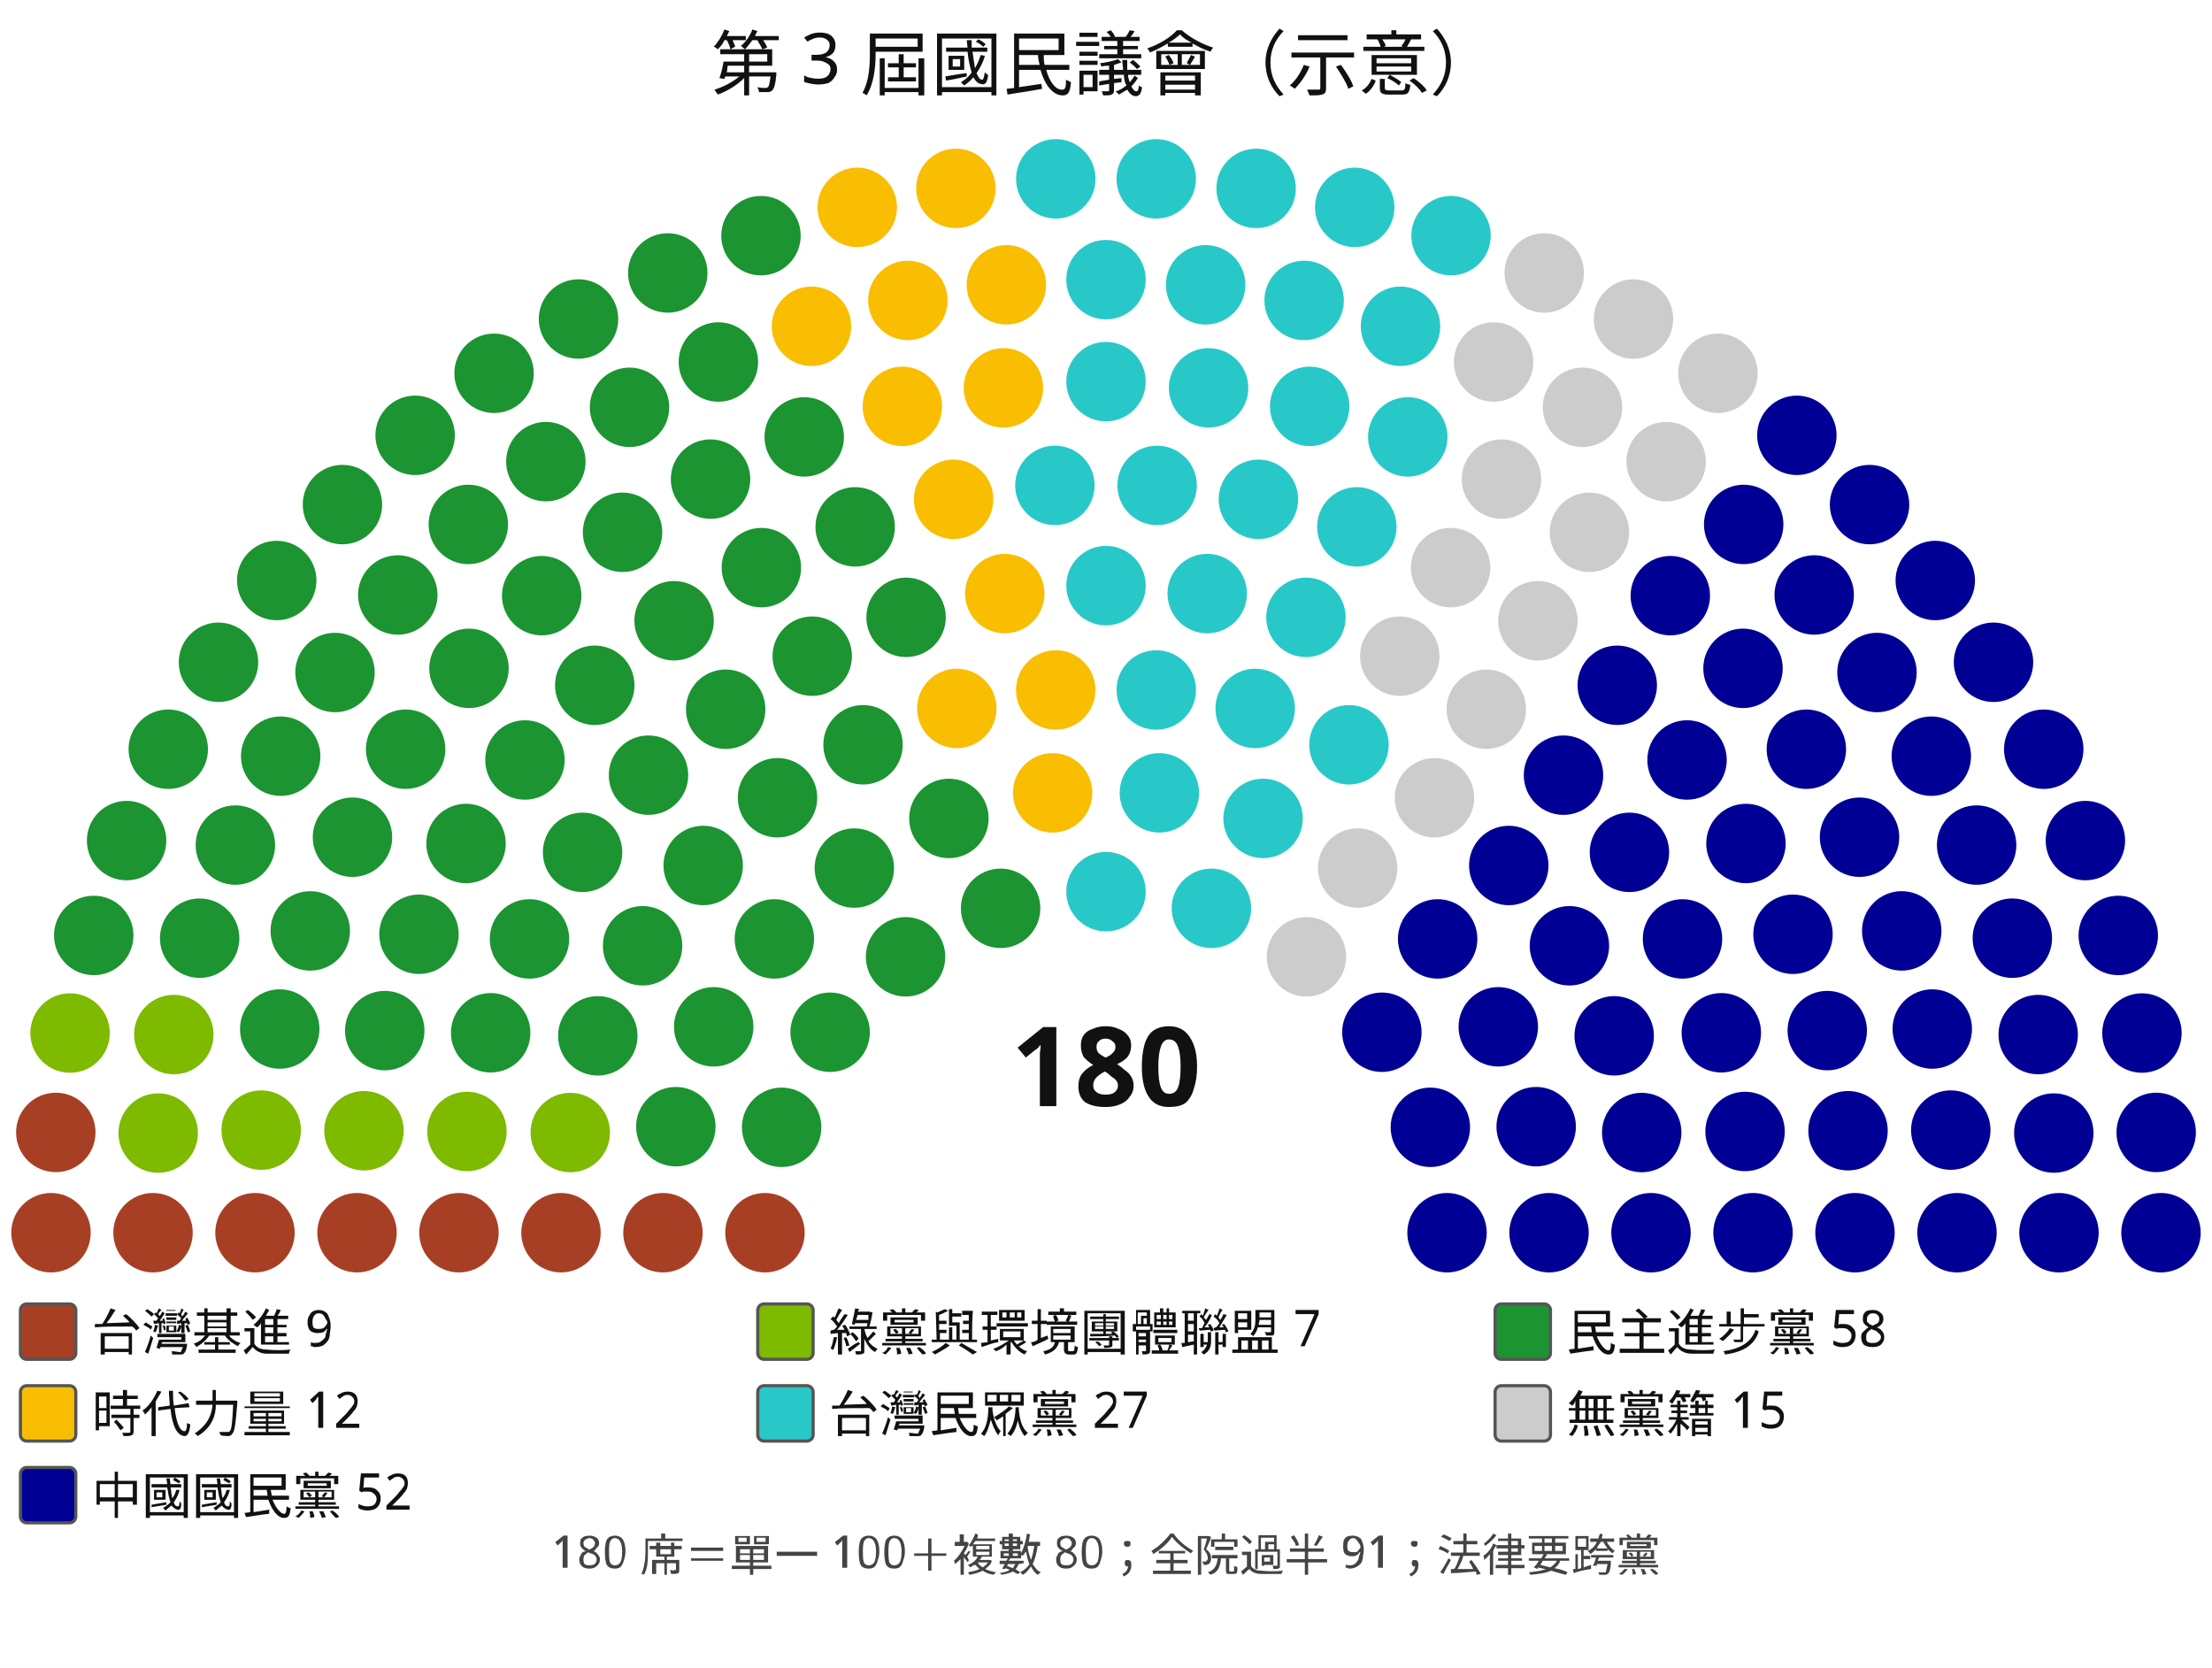
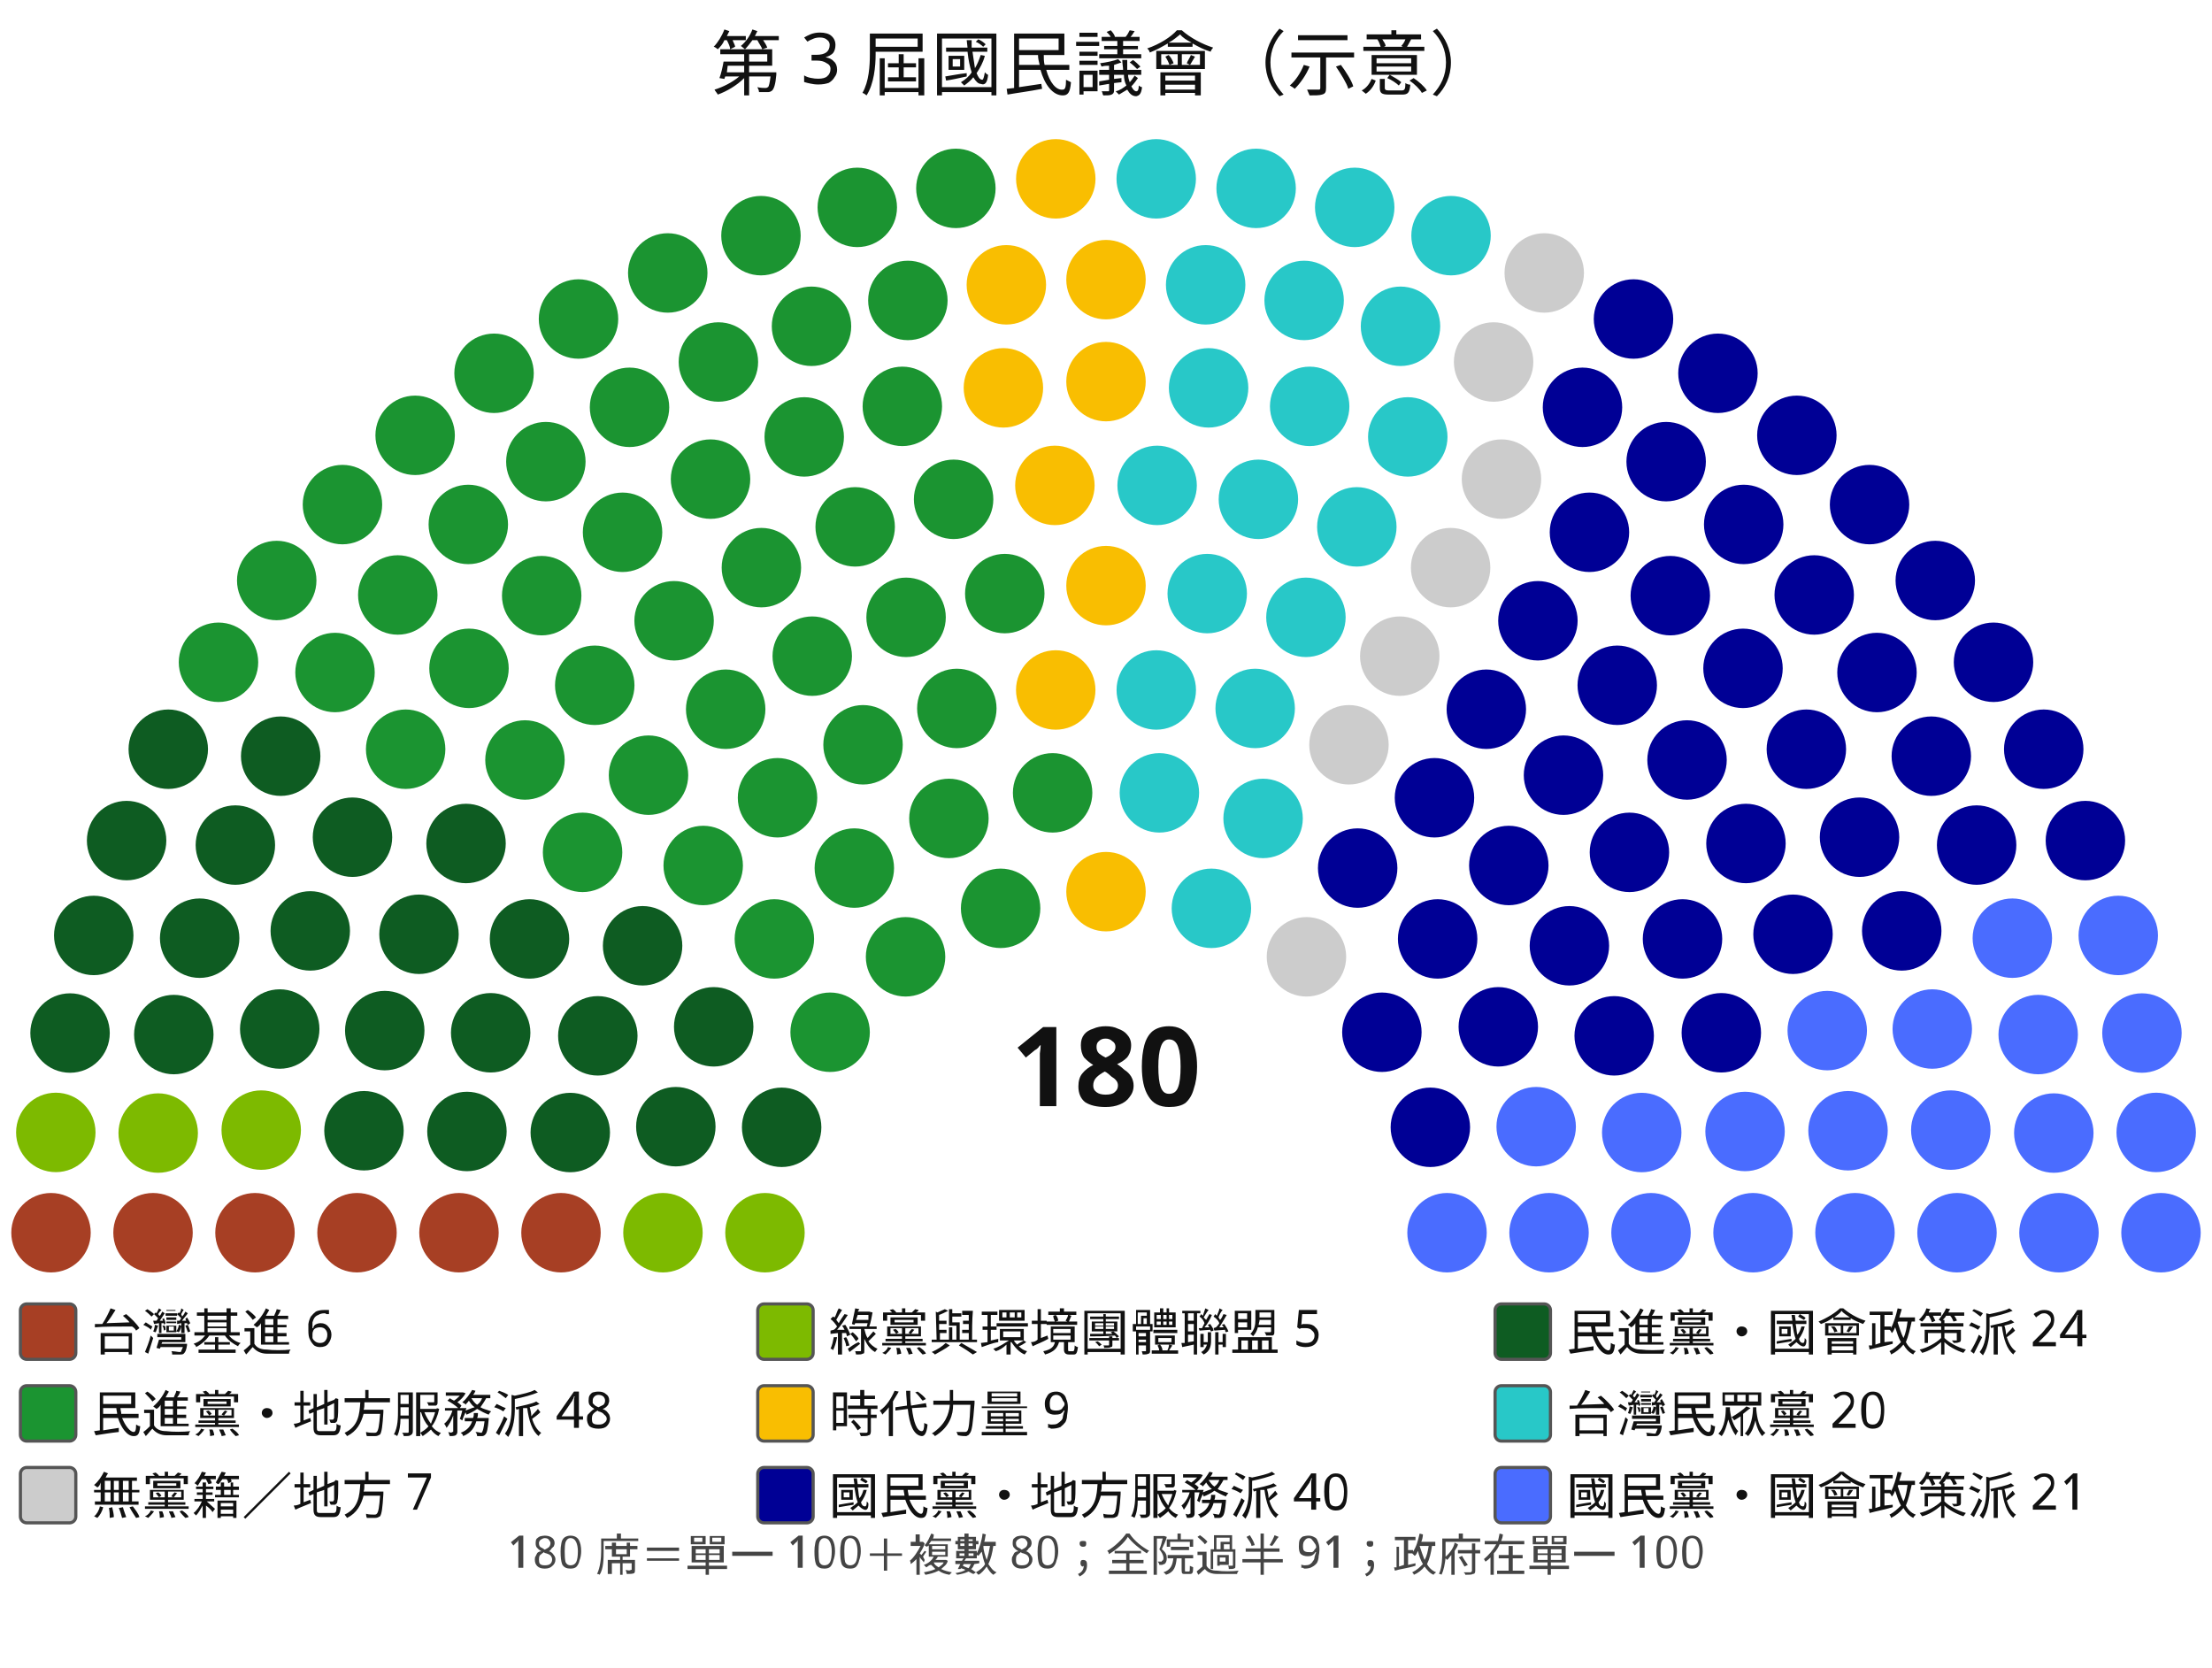
<svg xmlns="http://www.w3.org/2000/svg" viewBox="-20.967 -23.367 41.934 31.617" role="img" aria-label="第 3 屆國民議會（示意）">
  <rect x="-20.967" y="-23.367" width="41.934" height="31.617" fill="#ffffff" />
  <text x="0" y="-21.667" text-anchor="middle" font-family="Noto Sans, DejaVu Sans, sans-serif" font-size="1.35" fill="#111">第 3 屆國民議會（示意）</text>
  <circle cx="-20" cy="-0" r="0.773" fill="#A73F24" stroke="#ffffff" stroke-width="0.04" />
-   <circle cx="-19.909" cy="-1.901" r="0.773" fill="#A73F24" stroke="#ffffff" stroke-width="0.04" />
-   <circle cx="-19.639" cy="-3.785" r="0.773" fill="#7DBA00" stroke="#ffffff" stroke-width="0.04" />
-   <circle cx="-19.19" cy="-5.635" r="0.773" fill="#1B9431" stroke="#ffffff" stroke-width="0.04" />
-   <circle cx="-18.567" cy="-7.433" r="0.773" fill="#1B9431" stroke="#ffffff" stroke-width="0.04" />
-   <circle cx="-17.777" cy="-9.165" r="0.773" fill="#1B9431" stroke="#ffffff" stroke-width="0.04" />
+   <circle cx="-19.909" cy="-1.901" r="0.773" fill="#7DBA00" stroke="#ffffff" stroke-width="0.04" />
+   <circle cx="-19.639" cy="-3.785" r="0.773" fill="#0E5C22" stroke="#ffffff" stroke-width="0.04" />
+   <circle cx="-19.19" cy="-5.635" r="0.773" fill="#0E5C22" stroke="#ffffff" stroke-width="0.04" />
+   <circle cx="-18.567" cy="-7.433" r="0.773" fill="#0E5C22" stroke="#ffffff" stroke-width="0.04" />
+   <circle cx="-17.777" cy="-9.165" r="0.773" fill="#0E5C22" stroke="#ffffff" stroke-width="0.04" />
  <circle cx="-16.825" cy="-10.813" r="0.773" fill="#1B9431" stroke="#ffffff" stroke-width="0.04" />
  <circle cx="-15.721" cy="-12.363" r="0.773" fill="#1B9431" stroke="#ffffff" stroke-width="0.04" />
  <circle cx="-14.475" cy="-13.802" r="0.773" fill="#1B9431" stroke="#ffffff" stroke-width="0.04" />
  <circle cx="-13.097" cy="-15.115" r="0.773" fill="#1B9431" stroke="#ffffff" stroke-width="0.04" />
  <circle cx="-11.601" cy="-16.291" r="0.773" fill="#1B9431" stroke="#ffffff" stroke-width="0.04" />
  <circle cx="-10" cy="-17.32" r="0.773" fill="#1B9431" stroke="#ffffff" stroke-width="0.04" />
  <circle cx="-8.308" cy="-18.193" r="0.773" fill="#1B9431" stroke="#ffffff" stroke-width="0.04" />
  <circle cx="-6.541" cy="-18.9" r="0.773" fill="#1B9431" stroke="#ffffff" stroke-width="0.04" />
-   <circle cx="-4.715" cy="-19.436" r="0.773" fill="#F9BE01" stroke="#ffffff" stroke-width="0.04" />
-   <circle cx="-2.846" cy="-19.796" r="0.773" fill="#F9BE01" stroke="#ffffff" stroke-width="0.04" />
-   <circle cx="-0.952" cy="-19.977" r="0.773" fill="#28C8C8" stroke="#ffffff" stroke-width="0.04" />
+   <circle cx="-4.715" cy="-19.436" r="0.773" fill="#1B9431" stroke="#ffffff" stroke-width="0.04" />
+   <circle cx="-2.846" cy="-19.796" r="0.773" fill="#1B9431" stroke="#ffffff" stroke-width="0.04" />
+   <circle cx="-0.952" cy="-19.977" r="0.773" fill="#F9BE01" stroke="#ffffff" stroke-width="0.04" />
  <circle cx="0.952" cy="-19.977" r="0.773" fill="#28C8C8" stroke="#ffffff" stroke-width="0.04" />
  <circle cx="2.846" cy="-19.796" r="0.773" fill="#28C8C8" stroke="#ffffff" stroke-width="0.04" />
  <circle cx="4.715" cy="-19.436" r="0.773" fill="#28C8C8" stroke="#ffffff" stroke-width="0.04" />
  <circle cx="6.541" cy="-18.9" r="0.773" fill="#28C8C8" stroke="#ffffff" stroke-width="0.04" />
  <circle cx="8.308" cy="-18.193" r="0.773" fill="#CCCCCC" stroke="#ffffff" stroke-width="0.04" />
-   <circle cx="10" cy="-17.32" r="0.773" fill="#CCCCCC" stroke="#ffffff" stroke-width="0.04" />
-   <circle cx="11.601" cy="-16.291" r="0.773" fill="#CCCCCC" stroke="#ffffff" stroke-width="0.04" />
+   <circle cx="10" cy="-17.32" r="0.773" fill="#000095" stroke="#ffffff" stroke-width="0.04" />
+   <circle cx="11.601" cy="-16.291" r="0.773" fill="#000095" stroke="#ffffff" stroke-width="0.04" />
  <circle cx="13.097" cy="-15.115" r="0.773" fill="#000095" stroke="#ffffff" stroke-width="0.04" />
  <circle cx="14.475" cy="-13.802" r="0.773" fill="#000095" stroke="#ffffff" stroke-width="0.04" />
  <circle cx="15.721" cy="-12.363" r="0.773" fill="#000095" stroke="#ffffff" stroke-width="0.04" />
  <circle cx="16.825" cy="-10.813" r="0.773" fill="#000095" stroke="#ffffff" stroke-width="0.04" />
  <circle cx="17.777" cy="-9.165" r="0.773" fill="#000095" stroke="#ffffff" stroke-width="0.04" />
  <circle cx="18.567" cy="-7.433" r="0.773" fill="#000095" stroke="#ffffff" stroke-width="0.04" />
-   <circle cx="19.19" cy="-5.635" r="0.773" fill="#000095" stroke="#ffffff" stroke-width="0.04" />
-   <circle cx="19.639" cy="-3.785" r="0.773" fill="#000095" stroke="#ffffff" stroke-width="0.04" />
-   <circle cx="19.909" cy="-1.901" r="0.773" fill="#000095" stroke="#ffffff" stroke-width="0.04" />
-   <circle cx="20" cy="0" r="0.773" fill="#000095" stroke="#ffffff" stroke-width="0.04" />
+   <circle cx="19.19" cy="-5.635" r="0.773" fill="#4A6CFF" stroke="#ffffff" stroke-width="0.04" />
+   <circle cx="19.639" cy="-3.785" r="0.773" fill="#4A6CFF" stroke="#ffffff" stroke-width="0.04" />
+   <circle cx="19.909" cy="-1.901" r="0.773" fill="#4A6CFF" stroke="#ffffff" stroke-width="0.04" />
+   <circle cx="20" cy="0" r="0.773" fill="#4A6CFF" stroke="#ffffff" stroke-width="0.04" />
  <circle cx="-18.066" cy="-0" r="0.773" fill="#A73F24" stroke="#ffffff" stroke-width="0.04" />
  <circle cx="-17.968" cy="-1.889" r="0.773" fill="#7DBA00" stroke="#ffffff" stroke-width="0.04" />
-   <circle cx="-17.672" cy="-3.756" r="0.773" fill="#7DBA00" stroke="#ffffff" stroke-width="0.04" />
-   <circle cx="-17.182" cy="-5.583" r="0.773" fill="#1B9431" stroke="#ffffff" stroke-width="0.04" />
-   <circle cx="-16.505" cy="-7.348" r="0.773" fill="#1B9431" stroke="#ffffff" stroke-width="0.04" />
-   <circle cx="-15.646" cy="-9.033" r="0.773" fill="#1B9431" stroke="#ffffff" stroke-width="0.04" />
+   <circle cx="-17.672" cy="-3.756" r="0.773" fill="#0E5C22" stroke="#ffffff" stroke-width="0.04" />
+   <circle cx="-17.182" cy="-5.583" r="0.773" fill="#0E5C22" stroke="#ffffff" stroke-width="0.04" />
+   <circle cx="-16.505" cy="-7.348" r="0.773" fill="#0E5C22" stroke="#ffffff" stroke-width="0.04" />
+   <circle cx="-15.646" cy="-9.033" r="0.773" fill="#0E5C22" stroke="#ffffff" stroke-width="0.04" />
  <circle cx="-14.616" cy="-10.619" r="0.773" fill="#1B9431" stroke="#ffffff" stroke-width="0.04" />
  <circle cx="-13.426" cy="-12.089" r="0.773" fill="#1B9431" stroke="#ffffff" stroke-width="0.04" />
  <circle cx="-12.089" cy="-13.426" r="0.773" fill="#1B9431" stroke="#ffffff" stroke-width="0.04" />
  <circle cx="-10.619" cy="-14.616" r="0.773" fill="#1B9431" stroke="#ffffff" stroke-width="0.04" />
  <circle cx="-9.033" cy="-15.646" r="0.773" fill="#1B9431" stroke="#ffffff" stroke-width="0.04" />
  <circle cx="-7.348" cy="-16.505" r="0.773" fill="#1B9431" stroke="#ffffff" stroke-width="0.04" />
-   <circle cx="-5.583" cy="-17.182" r="0.773" fill="#F9BE01" stroke="#ffffff" stroke-width="0.04" />
-   <circle cx="-3.756" cy="-17.672" r="0.773" fill="#F9BE01" stroke="#ffffff" stroke-width="0.04" />
+   <circle cx="-5.583" cy="-17.182" r="0.773" fill="#1B9431" stroke="#ffffff" stroke-width="0.04" />
+   <circle cx="-3.756" cy="-17.672" r="0.773" fill="#1B9431" stroke="#ffffff" stroke-width="0.04" />
  <circle cx="-1.889" cy="-17.968" r="0.773" fill="#F9BE01" stroke="#ffffff" stroke-width="0.04" />
-   <circle cx="0" cy="-18.066" r="0.773" fill="#28C8C8" stroke="#ffffff" stroke-width="0.04" />
+   <circle cx="0" cy="-18.066" r="0.773" fill="#F9BE01" stroke="#ffffff" stroke-width="0.04" />
  <circle cx="1.889" cy="-17.968" r="0.773" fill="#28C8C8" stroke="#ffffff" stroke-width="0.04" />
  <circle cx="3.756" cy="-17.672" r="0.773" fill="#28C8C8" stroke="#ffffff" stroke-width="0.04" />
  <circle cx="5.583" cy="-17.182" r="0.773" fill="#28C8C8" stroke="#ffffff" stroke-width="0.04" />
  <circle cx="7.348" cy="-16.505" r="0.773" fill="#CCCCCC" stroke="#ffffff" stroke-width="0.04" />
-   <circle cx="9.033" cy="-15.646" r="0.773" fill="#CCCCCC" stroke="#ffffff" stroke-width="0.04" />
-   <circle cx="10.619" cy="-14.616" r="0.773" fill="#CCCCCC" stroke="#ffffff" stroke-width="0.04" />
+   <circle cx="9.033" cy="-15.646" r="0.773" fill="#000095" stroke="#ffffff" stroke-width="0.04" />
+   <circle cx="10.619" cy="-14.616" r="0.773" fill="#000095" stroke="#ffffff" stroke-width="0.04" />
  <circle cx="12.089" cy="-13.426" r="0.773" fill="#000095" stroke="#ffffff" stroke-width="0.04" />
  <circle cx="13.426" cy="-12.089" r="0.773" fill="#000095" stroke="#ffffff" stroke-width="0.04" />
  <circle cx="14.616" cy="-10.619" r="0.773" fill="#000095" stroke="#ffffff" stroke-width="0.04" />
  <circle cx="15.646" cy="-9.033" r="0.773" fill="#000095" stroke="#ffffff" stroke-width="0.04" />
  <circle cx="16.505" cy="-7.348" r="0.773" fill="#000095" stroke="#ffffff" stroke-width="0.04" />
-   <circle cx="17.182" cy="-5.583" r="0.773" fill="#000095" stroke="#ffffff" stroke-width="0.04" />
-   <circle cx="17.672" cy="-3.756" r="0.773" fill="#000095" stroke="#ffffff" stroke-width="0.04" />
-   <circle cx="17.968" cy="-1.889" r="0.773" fill="#000095" stroke="#ffffff" stroke-width="0.04" />
-   <circle cx="18.066" cy="0" r="0.773" fill="#000095" stroke="#ffffff" stroke-width="0.04" />
+   <circle cx="17.182" cy="-5.583" r="0.773" fill="#4A6CFF" stroke="#ffffff" stroke-width="0.04" />
+   <circle cx="17.672" cy="-3.756" r="0.773" fill="#4A6CFF" stroke="#ffffff" stroke-width="0.04" />
+   <circle cx="17.968" cy="-1.889" r="0.773" fill="#4A6CFF" stroke="#ffffff" stroke-width="0.04" />
+   <circle cx="18.066" cy="0" r="0.773" fill="#4A6CFF" stroke="#ffffff" stroke-width="0.04" />
  <circle cx="-16.133" cy="-0" r="0.773" fill="#A73F24" stroke="#ffffff" stroke-width="0.04" />
  <circle cx="-16.015" cy="-1.945" r="0.773" fill="#7DBA00" stroke="#ffffff" stroke-width="0.04" />
-   <circle cx="-15.664" cy="-3.861" r="0.773" fill="#1B9431" stroke="#ffffff" stroke-width="0.04" />
-   <circle cx="-15.085" cy="-5.721" r="0.773" fill="#1B9431" stroke="#ffffff" stroke-width="0.04" />
-   <circle cx="-14.285" cy="-7.497" r="0.773" fill="#1B9431" stroke="#ffffff" stroke-width="0.04" />
+   <circle cx="-15.664" cy="-3.861" r="0.773" fill="#0E5C22" stroke="#ffffff" stroke-width="0.04" />
+   <circle cx="-15.085" cy="-5.721" r="0.773" fill="#0E5C22" stroke="#ffffff" stroke-width="0.04" />
+   <circle cx="-14.285" cy="-7.497" r="0.773" fill="#0E5C22" stroke="#ffffff" stroke-width="0.04" />
  <circle cx="-13.277" cy="-9.165" r="0.773" fill="#1B9431" stroke="#ffffff" stroke-width="0.04" />
  <circle cx="-12.076" cy="-10.698" r="0.773" fill="#1B9431" stroke="#ffffff" stroke-width="0.04" />
  <circle cx="-10.698" cy="-12.076" r="0.773" fill="#1B9431" stroke="#ffffff" stroke-width="0.04" />
  <circle cx="-9.165" cy="-13.277" r="0.773" fill="#1B9431" stroke="#ffffff" stroke-width="0.04" />
  <circle cx="-7.497" cy="-14.285" r="0.773" fill="#1B9431" stroke="#ffffff" stroke-width="0.04" />
  <circle cx="-5.721" cy="-15.085" r="0.773" fill="#1B9431" stroke="#ffffff" stroke-width="0.04" />
-   <circle cx="-3.861" cy="-15.664" r="0.773" fill="#F9BE01" stroke="#ffffff" stroke-width="0.04" />
+   <circle cx="-3.861" cy="-15.664" r="0.773" fill="#1B9431" stroke="#ffffff" stroke-width="0.04" />
  <circle cx="-1.945" cy="-16.015" r="0.773" fill="#F9BE01" stroke="#ffffff" stroke-width="0.04" />
-   <circle cx="0" cy="-16.133" r="0.773" fill="#28C8C8" stroke="#ffffff" stroke-width="0.04" />
+   <circle cx="0" cy="-16.133" r="0.773" fill="#F9BE01" stroke="#ffffff" stroke-width="0.04" />
  <circle cx="1.945" cy="-16.015" r="0.773" fill="#28C8C8" stroke="#ffffff" stroke-width="0.04" />
  <circle cx="3.861" cy="-15.664" r="0.773" fill="#28C8C8" stroke="#ffffff" stroke-width="0.04" />
  <circle cx="5.721" cy="-15.085" r="0.773" fill="#28C8C8" stroke="#ffffff" stroke-width="0.04" />
  <circle cx="7.497" cy="-14.285" r="0.773" fill="#CCCCCC" stroke="#ffffff" stroke-width="0.04" />
-   <circle cx="9.165" cy="-13.277" r="0.773" fill="#CCCCCC" stroke="#ffffff" stroke-width="0.04" />
+   <circle cx="9.165" cy="-13.277" r="0.773" fill="#000095" stroke="#ffffff" stroke-width="0.04" />
  <circle cx="10.698" cy="-12.076" r="0.773" fill="#000095" stroke="#ffffff" stroke-width="0.04" />
  <circle cx="12.076" cy="-10.698" r="0.773" fill="#000095" stroke="#ffffff" stroke-width="0.04" />
  <circle cx="13.277" cy="-9.165" r="0.773" fill="#000095" stroke="#ffffff" stroke-width="0.04" />
  <circle cx="14.285" cy="-7.497" r="0.773" fill="#000095" stroke="#ffffff" stroke-width="0.04" />
  <circle cx="15.085" cy="-5.721" r="0.773" fill="#000095" stroke="#ffffff" stroke-width="0.04" />
-   <circle cx="15.664" cy="-3.861" r="0.773" fill="#000095" stroke="#ffffff" stroke-width="0.04" />
-   <circle cx="16.015" cy="-1.945" r="0.773" fill="#000095" stroke="#ffffff" stroke-width="0.04" />
-   <circle cx="16.133" cy="0" r="0.773" fill="#000095" stroke="#ffffff" stroke-width="0.04" />
+   <circle cx="15.664" cy="-3.861" r="0.773" fill="#4A6CFF" stroke="#ffffff" stroke-width="0.04" />
+   <circle cx="16.015" cy="-1.945" r="0.773" fill="#4A6CFF" stroke="#ffffff" stroke-width="0.04" />
+   <circle cx="16.133" cy="0" r="0.773" fill="#4A6CFF" stroke="#ffffff" stroke-width="0.04" />
  <circle cx="-14.199" cy="-0" r="0.773" fill="#A73F24" stroke="#ffffff" stroke-width="0.04" />
-   <circle cx="-14.067" cy="-1.933" r="0.773" fill="#7DBA00" stroke="#ffffff" stroke-width="0.04" />
-   <circle cx="-13.673" cy="-3.831" r="0.773" fill="#1B9431" stroke="#ffffff" stroke-width="0.04" />
-   <circle cx="-13.024" cy="-5.657" r="0.773" fill="#1B9431" stroke="#ffffff" stroke-width="0.04" />
-   <circle cx="-12.132" cy="-7.378" r="0.773" fill="#1B9431" stroke="#ffffff" stroke-width="0.04" />
+   <circle cx="-14.067" cy="-1.933" r="0.773" fill="#0E5C22" stroke="#ffffff" stroke-width="0.04" />
+   <circle cx="-13.673" cy="-3.831" r="0.773" fill="#0E5C22" stroke="#ffffff" stroke-width="0.04" />
+   <circle cx="-13.024" cy="-5.657" r="0.773" fill="#0E5C22" stroke="#ffffff" stroke-width="0.04" />
+   <circle cx="-12.132" cy="-7.378" r="0.773" fill="#0E5C22" stroke="#ffffff" stroke-width="0.04" />
  <circle cx="-11.015" cy="-8.961" r="0.773" fill="#1B9431" stroke="#ffffff" stroke-width="0.04" />
  <circle cx="-9.692" cy="-10.377" r="0.773" fill="#1B9431" stroke="#ffffff" stroke-width="0.04" />
  <circle cx="-8.188" cy="-11.6" r="0.773" fill="#1B9431" stroke="#ffffff" stroke-width="0.04" />
  <circle cx="-6.533" cy="-12.607" r="0.773" fill="#1B9431" stroke="#ffffff" stroke-width="0.04" />
  <circle cx="-4.755" cy="-13.38" r="0.773" fill="#1B9431" stroke="#ffffff" stroke-width="0.04" />
-   <circle cx="-2.889" cy="-13.902" r="0.773" fill="#F9BE01" stroke="#ffffff" stroke-width="0.04" />
-   <circle cx="-0.969" cy="-14.166" r="0.773" fill="#28C8C8" stroke="#ffffff" stroke-width="0.04" />
+   <circle cx="-2.889" cy="-13.902" r="0.773" fill="#1B9431" stroke="#ffffff" stroke-width="0.04" />
+   <circle cx="-0.969" cy="-14.166" r="0.773" fill="#F9BE01" stroke="#ffffff" stroke-width="0.04" />
  <circle cx="0.969" cy="-14.166" r="0.773" fill="#28C8C8" stroke="#ffffff" stroke-width="0.04" />
  <circle cx="2.889" cy="-13.902" r="0.773" fill="#28C8C8" stroke="#ffffff" stroke-width="0.04" />
  <circle cx="4.755" cy="-13.38" r="0.773" fill="#28C8C8" stroke="#ffffff" stroke-width="0.04" />
  <circle cx="6.533" cy="-12.607" r="0.773" fill="#CCCCCC" stroke="#ffffff" stroke-width="0.04" />
-   <circle cx="8.188" cy="-11.6" r="0.773" fill="#CCCCCC" stroke="#ffffff" stroke-width="0.04" />
+   <circle cx="8.188" cy="-11.6" r="0.773" fill="#000095" stroke="#ffffff" stroke-width="0.04" />
  <circle cx="9.692" cy="-10.377" r="0.773" fill="#000095" stroke="#ffffff" stroke-width="0.04" />
  <circle cx="11.015" cy="-8.961" r="0.773" fill="#000095" stroke="#ffffff" stroke-width="0.04" />
  <circle cx="12.132" cy="-7.378" r="0.773" fill="#000095" stroke="#ffffff" stroke-width="0.04" />
  <circle cx="13.024" cy="-5.657" r="0.773" fill="#000095" stroke="#ffffff" stroke-width="0.04" />
-   <circle cx="13.673" cy="-3.831" r="0.773" fill="#000095" stroke="#ffffff" stroke-width="0.04" />
-   <circle cx="14.067" cy="-1.933" r="0.773" fill="#000095" stroke="#ffffff" stroke-width="0.04" />
-   <circle cx="14.199" cy="0" r="0.773" fill="#000095" stroke="#ffffff" stroke-width="0.04" />
+   <circle cx="13.673" cy="-3.831" r="0.773" fill="#4A6CFF" stroke="#ffffff" stroke-width="0.04" />
+   <circle cx="14.067" cy="-1.933" r="0.773" fill="#4A6CFF" stroke="#ffffff" stroke-width="0.04" />
+   <circle cx="14.199" cy="0" r="0.773" fill="#4A6CFF" stroke="#ffffff" stroke-width="0.04" />
  <circle cx="-12.266" cy="-0" r="0.773" fill="#A73F24" stroke="#ffffff" stroke-width="0.04" />
-   <circle cx="-12.115" cy="-1.919" r="0.773" fill="#7DBA00" stroke="#ffffff" stroke-width="0.04" />
-   <circle cx="-11.665" cy="-3.79" r="0.773" fill="#1B9431" stroke="#ffffff" stroke-width="0.04" />
-   <circle cx="-10.929" cy="-5.569" r="0.773" fill="#1B9431" stroke="#ffffff" stroke-width="0.04" />
+   <circle cx="-12.115" cy="-1.919" r="0.773" fill="#0E5C22" stroke="#ffffff" stroke-width="0.04" />
+   <circle cx="-11.665" cy="-3.79" r="0.773" fill="#0E5C22" stroke="#ffffff" stroke-width="0.04" />
+   <circle cx="-10.929" cy="-5.569" r="0.773" fill="#0E5C22" stroke="#ffffff" stroke-width="0.04" />
  <circle cx="-9.923" cy="-7.21" r="0.773" fill="#1B9431" stroke="#ffffff" stroke-width="0.04" />
  <circle cx="-8.673" cy="-8.673" r="0.773" fill="#1B9431" stroke="#ffffff" stroke-width="0.04" />
  <circle cx="-7.21" cy="-9.923" r="0.773" fill="#1B9431" stroke="#ffffff" stroke-width="0.04" />
  <circle cx="-5.569" cy="-10.929" r="0.773" fill="#1B9431" stroke="#ffffff" stroke-width="0.04" />
  <circle cx="-3.79" cy="-11.665" r="0.773" fill="#1B9431" stroke="#ffffff" stroke-width="0.04" />
-   <circle cx="-1.919" cy="-12.115" r="0.773" fill="#F9BE01" stroke="#ffffff" stroke-width="0.04" />
-   <circle cx="0" cy="-12.266" r="0.773" fill="#28C8C8" stroke="#ffffff" stroke-width="0.04" />
+   <circle cx="-1.919" cy="-12.115" r="0.773" fill="#1B9431" stroke="#ffffff" stroke-width="0.04" />
+   <circle cx="0" cy="-12.266" r="0.773" fill="#F9BE01" stroke="#ffffff" stroke-width="0.04" />
  <circle cx="1.919" cy="-12.115" r="0.773" fill="#28C8C8" stroke="#ffffff" stroke-width="0.04" />
  <circle cx="3.79" cy="-11.665" r="0.773" fill="#28C8C8" stroke="#ffffff" stroke-width="0.04" />
  <circle cx="5.569" cy="-10.929" r="0.773" fill="#CCCCCC" stroke="#ffffff" stroke-width="0.04" />
-   <circle cx="7.21" cy="-9.923" r="0.773" fill="#CCCCCC" stroke="#ffffff" stroke-width="0.04" />
+   <circle cx="7.21" cy="-9.923" r="0.773" fill="#000095" stroke="#ffffff" stroke-width="0.04" />
  <circle cx="8.673" cy="-8.673" r="0.773" fill="#000095" stroke="#ffffff" stroke-width="0.04" />
  <circle cx="9.923" cy="-7.21" r="0.773" fill="#000095" stroke="#ffffff" stroke-width="0.04" />
  <circle cx="10.929" cy="-5.569" r="0.773" fill="#000095" stroke="#ffffff" stroke-width="0.04" />
  <circle cx="11.665" cy="-3.79" r="0.773" fill="#000095" stroke="#ffffff" stroke-width="0.04" />
-   <circle cx="12.115" cy="-1.919" r="0.773" fill="#000095" stroke="#ffffff" stroke-width="0.04" />
-   <circle cx="12.266" cy="0" r="0.773" fill="#000095" stroke="#ffffff" stroke-width="0.04" />
+   <circle cx="12.115" cy="-1.919" r="0.773" fill="#4A6CFF" stroke="#ffffff" stroke-width="0.04" />
+   <circle cx="12.266" cy="0" r="0.773" fill="#4A6CFF" stroke="#ffffff" stroke-width="0.04" />
  <circle cx="-10.332" cy="-0" r="0.773" fill="#A73F24" stroke="#ffffff" stroke-width="0.04" />
-   <circle cx="-10.156" cy="-1.899" r="0.773" fill="#7DBA00" stroke="#ffffff" stroke-width="0.04" />
-   <circle cx="-9.634" cy="-3.732" r="0.773" fill="#1B9431" stroke="#ffffff" stroke-width="0.04" />
-   <circle cx="-8.785" cy="-5.439" r="0.773" fill="#1B9431" stroke="#ffffff" stroke-width="0.04" />
+   <circle cx="-10.156" cy="-1.899" r="0.773" fill="#0E5C22" stroke="#ffffff" stroke-width="0.04" />
+   <circle cx="-9.634" cy="-3.732" r="0.773" fill="#0E5C22" stroke="#ffffff" stroke-width="0.04" />
+   <circle cx="-8.785" cy="-5.439" r="0.773" fill="#0E5C22" stroke="#ffffff" stroke-width="0.04" />
  <circle cx="-7.636" cy="-6.961" r="0.773" fill="#1B9431" stroke="#ffffff" stroke-width="0.04" />
  <circle cx="-6.227" cy="-8.245" r="0.773" fill="#1B9431" stroke="#ffffff" stroke-width="0.04" />
  <circle cx="-4.606" cy="-9.249" r="0.773" fill="#1B9431" stroke="#ffffff" stroke-width="0.04" />
-   <circle cx="-2.828" cy="-9.938" r="0.773" fill="#F9BE01" stroke="#ffffff" stroke-width="0.04" />
+   <circle cx="-2.828" cy="-9.938" r="0.773" fill="#1B9431" stroke="#ffffff" stroke-width="0.04" />
  <circle cx="-0.953" cy="-10.288" r="0.773" fill="#F9BE01" stroke="#ffffff" stroke-width="0.04" />
  <circle cx="0.953" cy="-10.288" r="0.773" fill="#28C8C8" stroke="#ffffff" stroke-width="0.04" />
  <circle cx="2.828" cy="-9.938" r="0.773" fill="#28C8C8" stroke="#ffffff" stroke-width="0.04" />
-   <circle cx="4.606" cy="-9.249" r="0.773" fill="#28C8C8" stroke="#ffffff" stroke-width="0.04" />
-   <circle cx="6.227" cy="-8.245" r="0.773" fill="#CCCCCC" stroke="#ffffff" stroke-width="0.04" />
+   <circle cx="4.606" cy="-9.249" r="0.773" fill="#CCCCCC" stroke="#ffffff" stroke-width="0.04" />
+   <circle cx="6.227" cy="-8.245" r="0.773" fill="#000095" stroke="#ffffff" stroke-width="0.04" />
  <circle cx="7.636" cy="-6.961" r="0.773" fill="#000095" stroke="#ffffff" stroke-width="0.04" />
  <circle cx="8.785" cy="-5.439" r="0.773" fill="#000095" stroke="#ffffff" stroke-width="0.04" />
  <circle cx="9.634" cy="-3.732" r="0.773" fill="#000095" stroke="#ffffff" stroke-width="0.04" />
-   <circle cx="10.156" cy="-1.899" r="0.773" fill="#000095" stroke="#ffffff" stroke-width="0.04" />
-   <circle cx="10.332" cy="0" r="0.773" fill="#000095" stroke="#ffffff" stroke-width="0.04" />
-   <circle cx="-8.399" cy="-0" r="0.773" fill="#A73F24" stroke="#ffffff" stroke-width="0.04" />
-   <circle cx="-8.155" cy="-2.01" r="0.773" fill="#1B9431" stroke="#ffffff" stroke-width="0.04" />
-   <circle cx="-7.437" cy="-3.903" r="0.773" fill="#1B9431" stroke="#ffffff" stroke-width="0.04" />
+   <circle cx="10.156" cy="-1.899" r="0.773" fill="#4A6CFF" stroke="#ffffff" stroke-width="0.04" />
+   <circle cx="10.332" cy="0" r="0.773" fill="#4A6CFF" stroke="#ffffff" stroke-width="0.04" />
+   <circle cx="-8.399" cy="-0" r="0.773" fill="#7DBA00" stroke="#ffffff" stroke-width="0.04" />
+   <circle cx="-8.155" cy="-2.01" r="0.773" fill="#0E5C22" stroke="#ffffff" stroke-width="0.04" />
+   <circle cx="-7.437" cy="-3.903" r="0.773" fill="#0E5C22" stroke="#ffffff" stroke-width="0.04" />
  <circle cx="-6.287" cy="-5.569" r="0.773" fill="#1B9431" stroke="#ffffff" stroke-width="0.04" />
  <circle cx="-4.771" cy="-6.912" r="0.773" fill="#1B9431" stroke="#ffffff" stroke-width="0.04" />
  <circle cx="-2.978" cy="-7.853" r="0.773" fill="#1B9431" stroke="#ffffff" stroke-width="0.04" />
-   <circle cx="-1.012" cy="-8.338" r="0.773" fill="#F9BE01" stroke="#ffffff" stroke-width="0.04" />
+   <circle cx="-1.012" cy="-8.338" r="0.773" fill="#1B9431" stroke="#ffffff" stroke-width="0.04" />
  <circle cx="1.012" cy="-8.338" r="0.773" fill="#28C8C8" stroke="#ffffff" stroke-width="0.04" />
  <circle cx="2.978" cy="-7.853" r="0.773" fill="#28C8C8" stroke="#ffffff" stroke-width="0.04" />
-   <circle cx="4.771" cy="-6.912" r="0.773" fill="#CCCCCC" stroke="#ffffff" stroke-width="0.04" />
+   <circle cx="4.771" cy="-6.912" r="0.773" fill="#000095" stroke="#ffffff" stroke-width="0.04" />
  <circle cx="6.287" cy="-5.569" r="0.773" fill="#000095" stroke="#ffffff" stroke-width="0.04" />
  <circle cx="7.437" cy="-3.903" r="0.773" fill="#000095" stroke="#ffffff" stroke-width="0.04" />
-   <circle cx="8.155" cy="-2.01" r="0.773" fill="#000095" stroke="#ffffff" stroke-width="0.04" />
-   <circle cx="8.399" cy="0" r="0.773" fill="#000095" stroke="#ffffff" stroke-width="0.04" />
-   <circle cx="-6.465" cy="-0" r="0.773" fill="#A73F24" stroke="#ffffff" stroke-width="0.04" />
-   <circle cx="-6.149" cy="-1.998" r="0.773" fill="#1B9431" stroke="#ffffff" stroke-width="0.04" />
+   <circle cx="8.155" cy="-2.01" r="0.773" fill="#4A6CFF" stroke="#ffffff" stroke-width="0.04" />
+   <circle cx="8.399" cy="0" r="0.773" fill="#4A6CFF" stroke="#ffffff" stroke-width="0.04" />
+   <circle cx="-6.465" cy="-0" r="0.773" fill="#7DBA00" stroke="#ffffff" stroke-width="0.04" />
+   <circle cx="-6.149" cy="-1.998" r="0.773" fill="#0E5C22" stroke="#ffffff" stroke-width="0.04" />
  <circle cx="-5.23" cy="-3.8" r="0.773" fill="#1B9431" stroke="#ffffff" stroke-width="0.04" />
  <circle cx="-3.8" cy="-5.23" r="0.773" fill="#1B9431" stroke="#ffffff" stroke-width="0.04" />
  <circle cx="-1.998" cy="-6.149" r="0.773" fill="#1B9431" stroke="#ffffff" stroke-width="0.04" />
-   <circle cx="0" cy="-6.465" r="0.773" fill="#28C8C8" stroke="#ffffff" stroke-width="0.04" />
+   <circle cx="0" cy="-6.465" r="0.773" fill="#F9BE01" stroke="#ffffff" stroke-width="0.04" />
  <circle cx="1.998" cy="-6.149" r="0.773" fill="#28C8C8" stroke="#ffffff" stroke-width="0.04" />
  <circle cx="3.8" cy="-5.23" r="0.773" fill="#CCCCCC" stroke="#ffffff" stroke-width="0.04" />
  <circle cx="5.23" cy="-3.8" r="0.773" fill="#000095" stroke="#ffffff" stroke-width="0.04" />
  <circle cx="6.149" cy="-1.998" r="0.773" fill="#000095" stroke="#ffffff" stroke-width="0.04" />
-   <circle cx="6.465" cy="0" r="0.773" fill="#000095" stroke="#ffffff" stroke-width="0.04" />
+   <circle cx="6.465" cy="0" r="0.773" fill="#4A6CFF" stroke="#ffffff" stroke-width="0.04" />
  <text x="0" y="-2.400" text-anchor="middle" font-family="Noto Sans, DejaVu Sans, sans-serif" font-size="2.1" font-weight="700" fill="#111">180</text>
  <rect x="-20.580" y="1.350" width="1.05" height="1.05" fill="#A73F24" stroke="#555" stroke-width="0.06" rx="0.12" />
-   <text x="-19.230" y="2.230" font-family="Noto Sans, DejaVu Sans, sans-serif" font-size="0.95" fill="#111">台灣基進 9</text>
+   <text x="-19.230" y="2.230" font-family="Noto Sans, DejaVu Sans, sans-serif" font-size="0.95" fill="#111">台灣基進 6</text>
  <rect x="-6.602" y="1.350" width="1.05" height="1.05" fill="#7DBA00" stroke="#555" stroke-width="0.06" rx="0.12" />
-   <text x="-5.252" y="2.230" font-family="Noto Sans, DejaVu Sans, sans-serif" font-size="0.95" fill="#111">綠黨與環境團體聯盟 7</text>
-   <rect x="7.376" y="1.350" width="1.05" height="1.05" fill="#1B9431" stroke="#555" stroke-width="0.06" rx="0.12" />
-   <text x="8.726" y="2.230" font-family="Noto Sans, DejaVu Sans, sans-serif" font-size="0.95" fill="#111">民主進步黨 58</text>
-   <rect x="-20.580" y="2.900" width="1.05" height="1.05" fill="#F9BE01" stroke="#555" stroke-width="0.06" rx="0.12" />
-   <text x="-19.230" y="3.780" font-family="Noto Sans, DejaVu Sans, sans-serif" font-size="0.95" fill="#111">時代力量 12</text>
-   <rect x="-6.602" y="2.900" width="1.05" height="1.05" fill="#28C8C8" stroke="#555" stroke-width="0.06" rx="0.12" />
-   <text x="-5.252" y="3.780" font-family="Noto Sans, DejaVu Sans, sans-serif" font-size="0.95" fill="#111">台灣民眾黨 27</text>
-   <rect x="7.376" y="2.900" width="1.05" height="1.05" fill="#CCCCCC" stroke="#555" stroke-width="0.06" rx="0.12" />
-   <text x="8.726" y="3.780" font-family="Noto Sans, DejaVu Sans, sans-serif" font-size="0.95" fill="#111">無黨籍 15</text>
-   <rect x="-20.580" y="4.450" width="1.05" height="1.05" fill="#000095" stroke="#555" stroke-width="0.06" rx="0.12" />
-   <text x="-19.230" y="5.330" font-family="Noto Sans, DejaVu Sans, sans-serif" font-size="0.95" fill="#111">中國國民黨 52</text>
-   <text x="0" y="6.350" text-anchor="middle" font-family="Noto Sans, DejaVu Sans, sans-serif" font-size="0.85" fill="#444">180 席＝單一 100＋複數 80；全院過半 91；法律要跨黨</text>
+   <text x="-5.252" y="2.230" font-family="Noto Sans, DejaVu Sans, sans-serif" font-size="0.95" fill="#111">綠黨與環境團體聯盟 5</text>
+   <rect x="7.376" y="1.350" width="1.05" height="1.05" fill="#0E5C22" stroke="#555" stroke-width="0.06" rx="0.12" />
+   <text x="8.726" y="2.230" font-family="Noto Sans, DejaVu Sans, sans-serif" font-size="0.95" fill="#111">民進黨・國會政策派 24</text>
+   <rect x="-20.580" y="2.900" width="1.05" height="1.05" fill="#1B9431" stroke="#555" stroke-width="0.06" rx="0.12" />
+   <text x="-19.230" y="3.780" font-family="Noto Sans, DejaVu Sans, sans-serif" font-size="0.95" fill="#111">民進黨・地方服務派 48</text>
+   <rect x="-6.602" y="2.900" width="1.05" height="1.05" fill="#F9BE01" stroke="#555" stroke-width="0.06" rx="0.12" />
+   <text x="-5.252" y="3.780" font-family="Noto Sans, DejaVu Sans, sans-serif" font-size="0.95" fill="#111">時代力量 9</text>
+   <rect x="7.376" y="2.900" width="1.05" height="1.05" fill="#28C8C8" stroke="#555" stroke-width="0.06" rx="0.12" />
+   <text x="8.726" y="3.780" font-family="Noto Sans, DejaVu Sans, sans-serif" font-size="0.95" fill="#111">台灣民眾黨 20</text>
+   <rect x="-20.580" y="4.450" width="1.05" height="1.05" fill="#CCCCCC" stroke="#555" stroke-width="0.06" rx="0.12" />
+   <text x="-19.230" y="5.330" font-family="Noto Sans, DejaVu Sans, sans-serif" font-size="0.95" fill="#111">無黨籍／地方 7</text>
+   <rect x="-6.602" y="4.450" width="1.05" height="1.05" fill="#000095" stroke="#555" stroke-width="0.06" rx="0.12" />
+   <text x="-5.252" y="5.330" font-family="Noto Sans, DejaVu Sans, sans-serif" font-size="0.95" fill="#111">國民黨・地方服務派 40</text>
+   <rect x="7.376" y="4.450" width="1.05" height="1.05" fill="#4A6CFF" stroke="#555" stroke-width="0.06" rx="0.12" />
+   <text x="8.726" y="5.330" font-family="Noto Sans, DejaVu Sans, sans-serif" font-size="0.95" fill="#111">國民黨・國會政策派 21</text>
+   <text x="0" y="6.350" text-anchor="middle" font-family="Noto Sans, DejaVu Sans, sans-serif" font-size="0.85" fill="#444">180 席＝單一 100＋複數 80；全院過半 91；政府在單一 100</text>
</svg>
